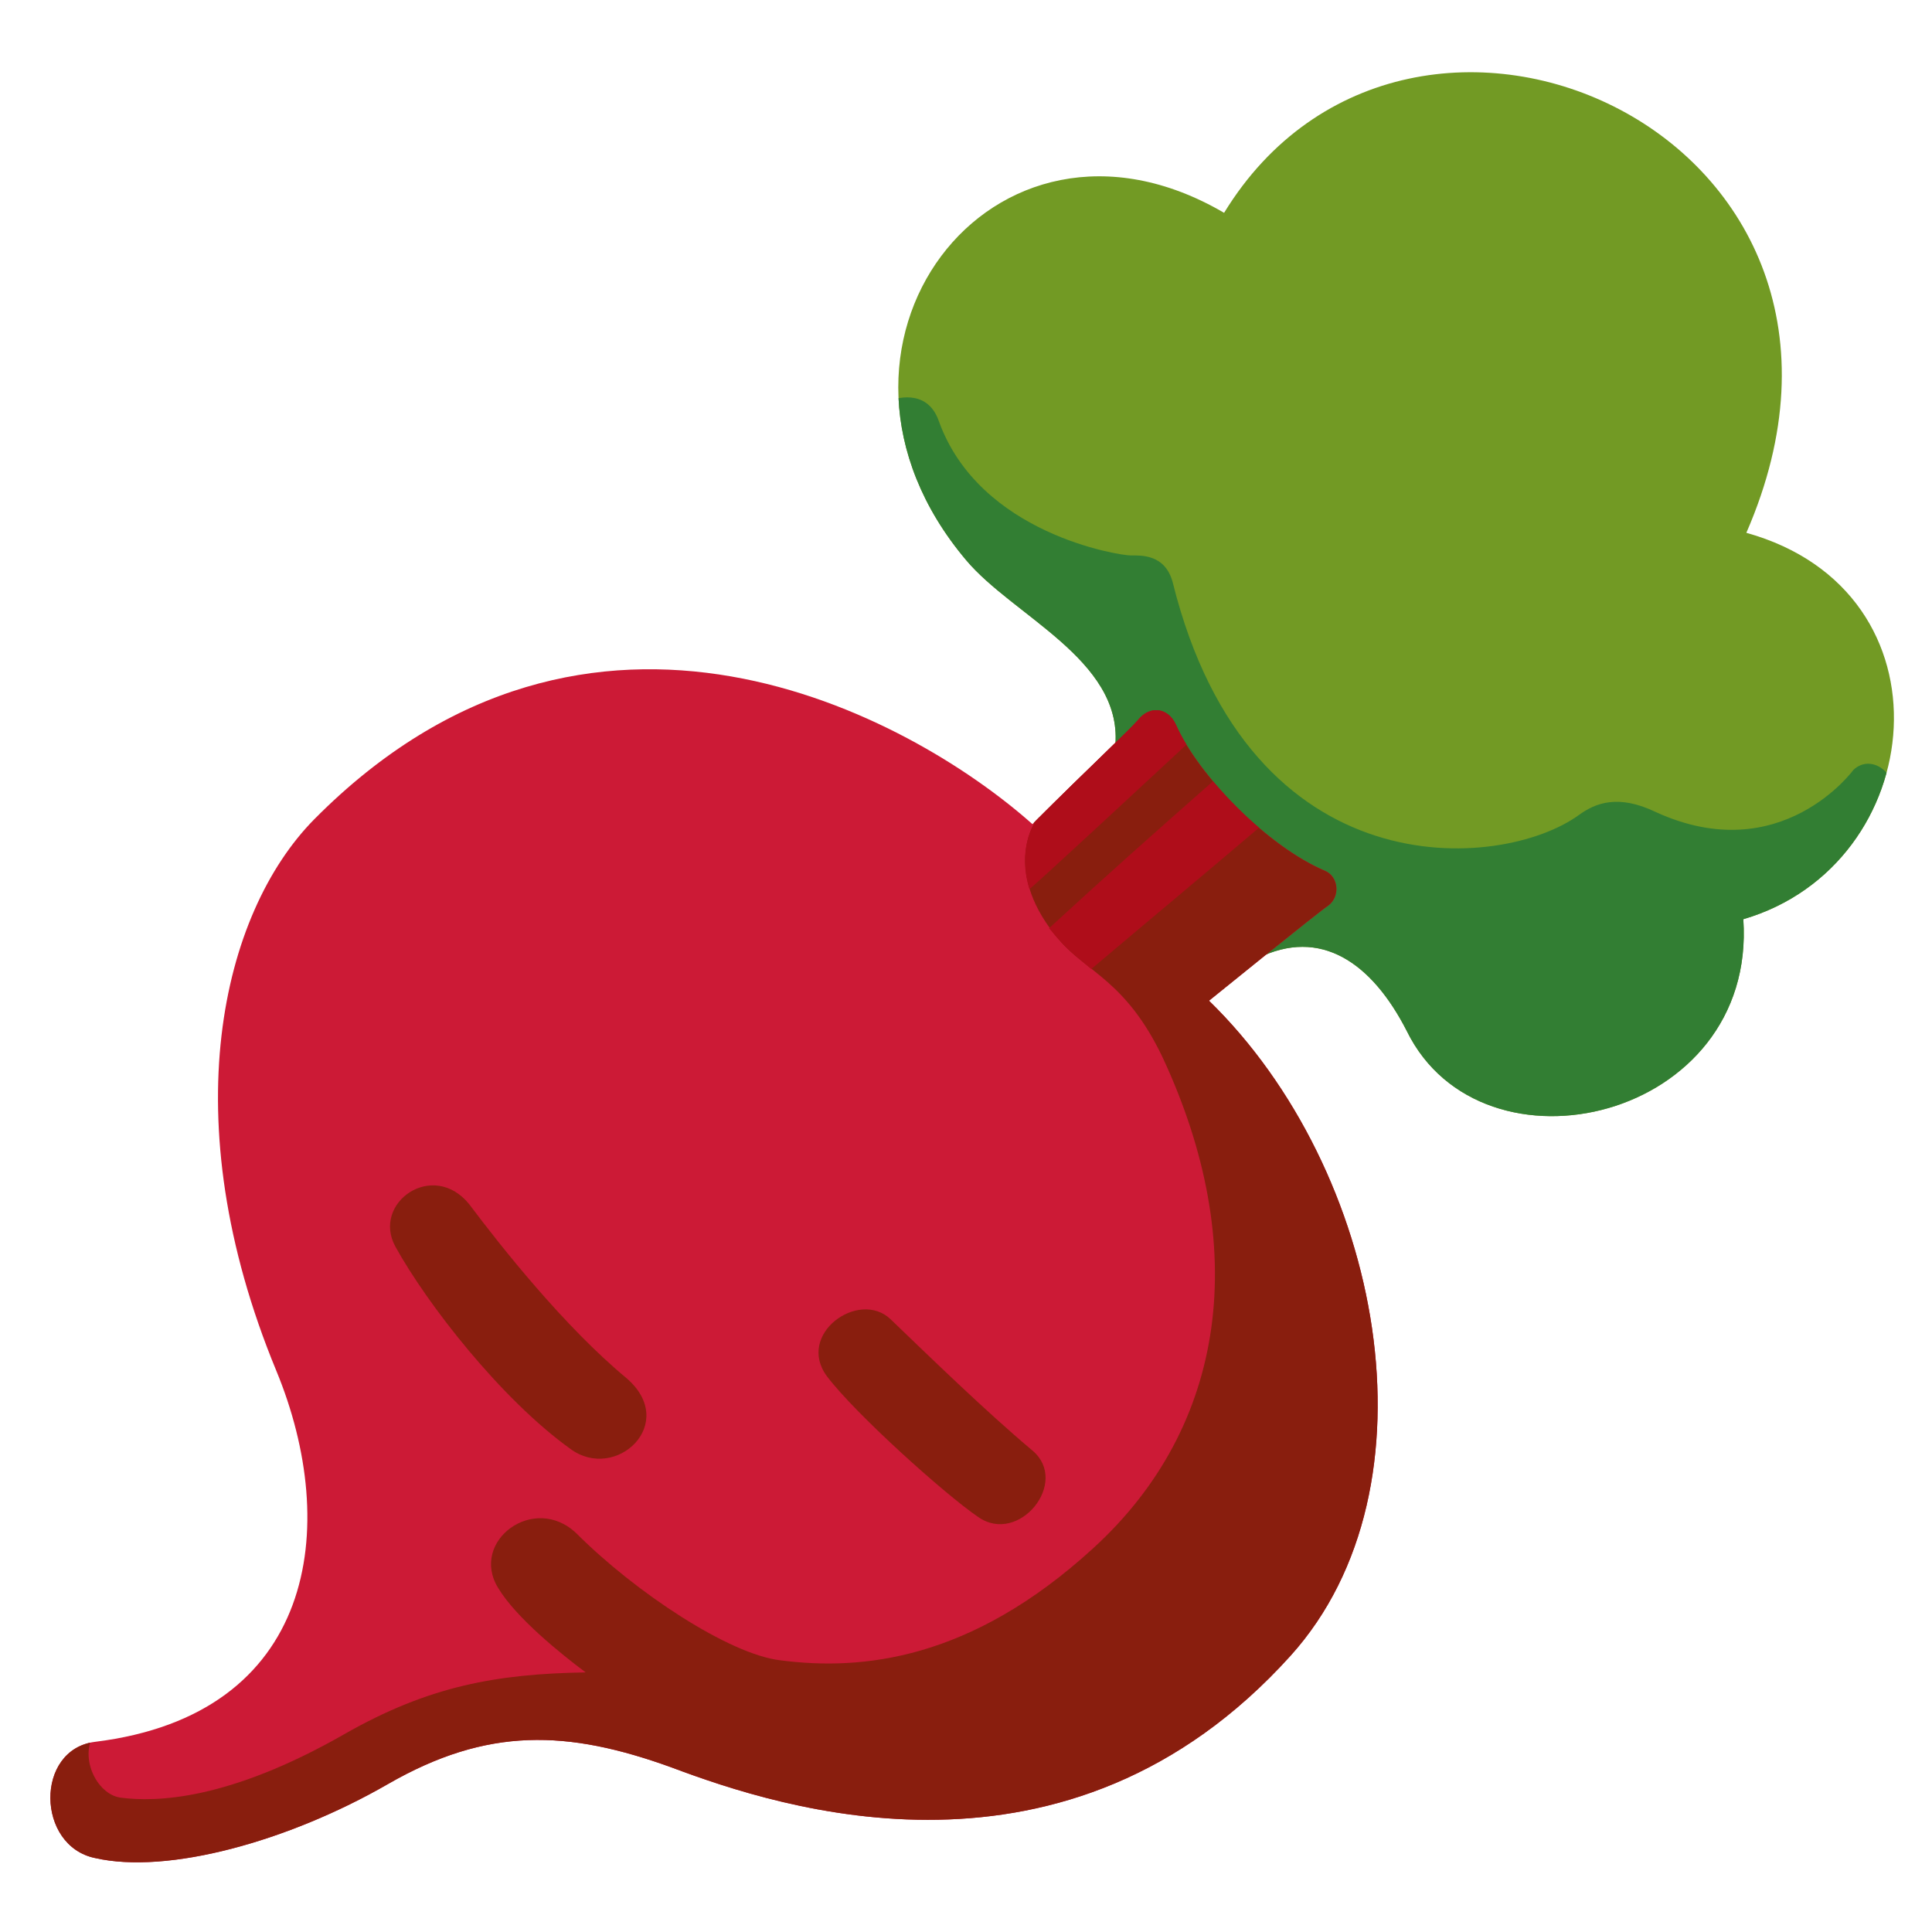
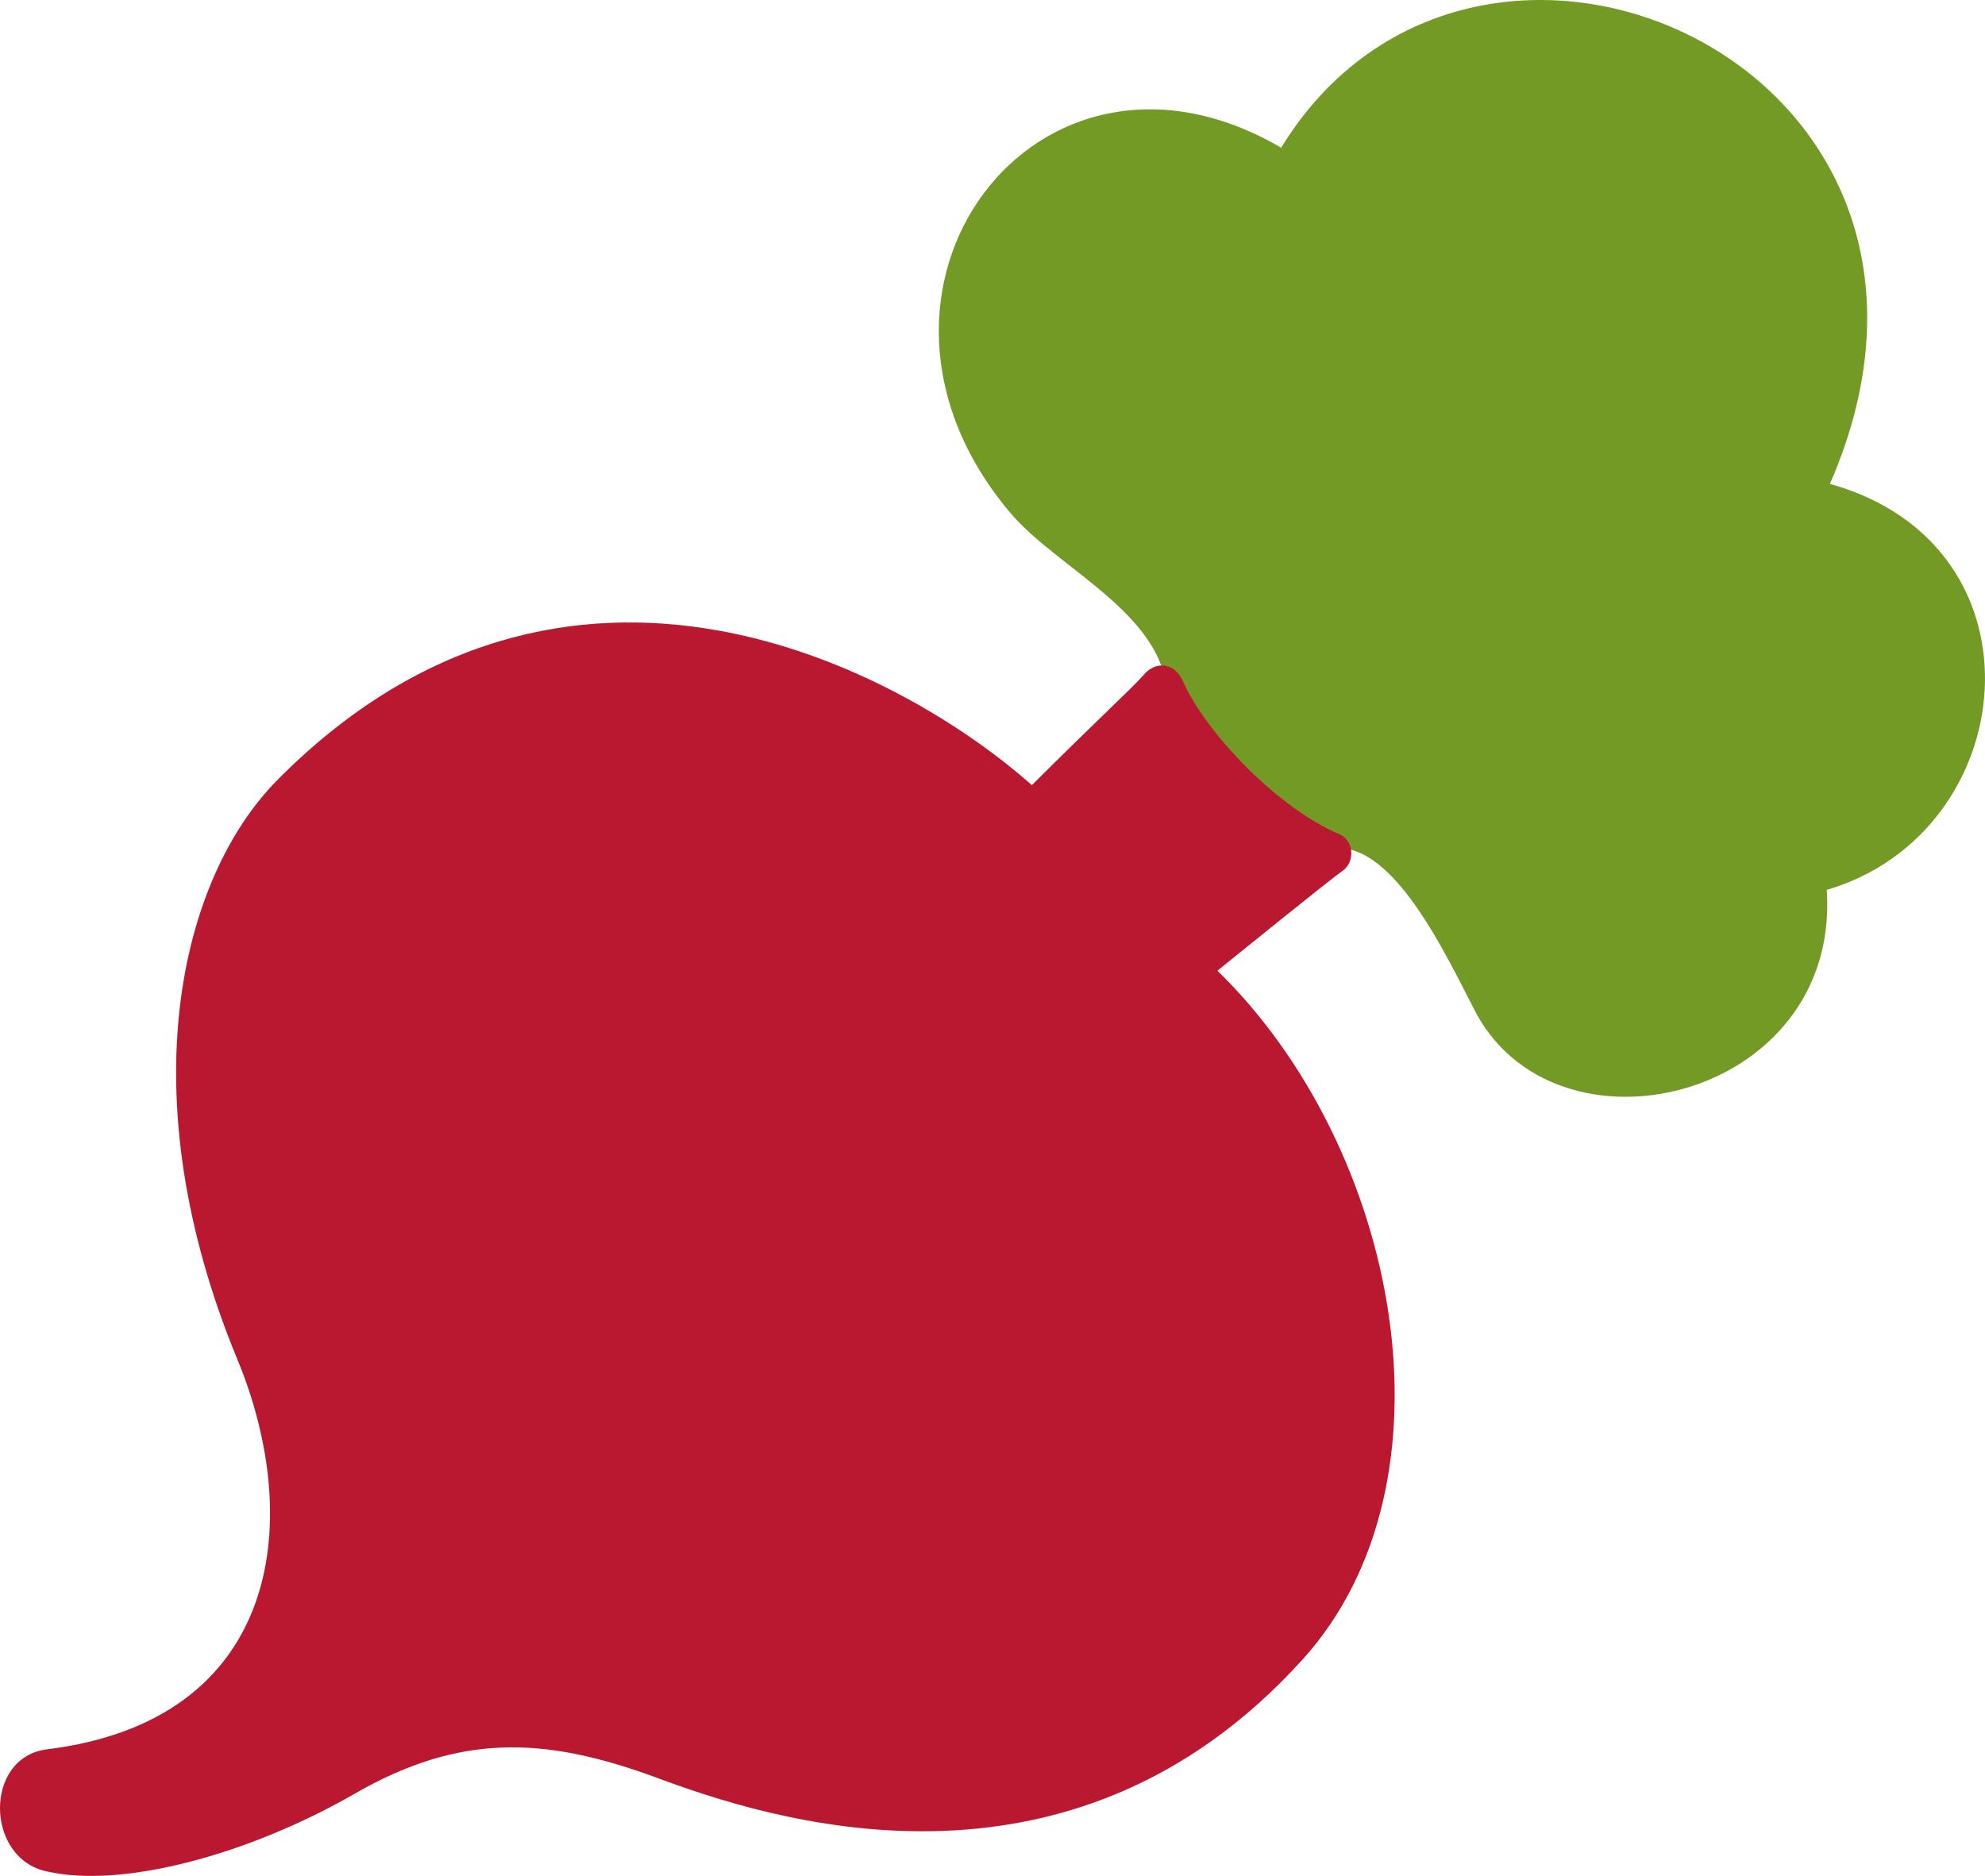
- <svg xmlns="http://www.w3.org/2000/svg" xmlns:xlink="http://www.w3.org/1999/xlink" version="1.1" id="ROOT_x5F_VEGETABLE" x="0" y="0" viewBox="0 0 128 128" style="enable-background:new 0 0 128 128;" xml:space="preserve">
-   <path style="fill:#729A24;" d="M83.3,63.5c4.2-2.1,7.6,0.3,9.9,4.8c5,10.2,23.2,5.9,22.3-7.4c12.3-3.6,14.2-21.7,0.2-25.6  C127.2,8.9,93.4-6,81.1,14.1c-15.4-9-28.9,9-17.1,23c3.1,3.7,10.3,6.6,9.9,12.2C73.5,56.5,79.1,65.6,83.3,63.5z" />
-   <g>
-     <g>
-       <defs>
-         <path id="SVGID_1_" d="M83.3,63.5c4.2-2.1,7.6,0.3,9.9,4.8c5,10.2,23.2,5.9,22.3-7.4c12.3-3.6,14.2-21.7,0.2-25.6     C127.2,8.9,93.4-6,81.1,14.1c-15.4-9-28.9,9-17.1,23c3.1,3.7,10.3,6.6,9.9,12.2C73.5,56.5,79.1,65.6,83.3,63.5z" />
-       </defs>
-       <clipPath id="SVGID_00000171706539701485197120000011959841576439802010_">
-         <use xlink:href="#SVGID_1_" style="overflow:visible;" />
-       </clipPath>
-       <path style="clip-path:url(#SVGID_00000171706539701485197120000011959841576439802010_);fill:#327E33;" d="M125.4,52.4    c0.2-1.1-1.4-2.5-2.6-1.4c0,0-4.8,6.6-13.1,2.8c-2.5-1.2-4-0.6-5.1,0.2c-5.1,3.7-21.8,5.1-26.9-15.4c-0.5-1.9-2.1-1.8-2.8-1.8    c-0.7,0-10-1.4-12.7-8.9c-0.8-2.3-3.1-1.4-3.1-1.4l-4.2,11.3l46.9,48.6L126.3,59L125.4,52.4z" />
-     </g>
-   </g>
-   <path style="fill:#CC1A36;" d="M80.1,66.3c11.5,11.2,15.5,32.2,5.4,43.4c-14.8,16.4-33.8,10.1-41,7.4c-6.9-2.5-12.2-2.7-18.8,1.1  s-14.6,6-19.4,4.9c-3.9-0.8-4-7.2,0-7.7c14.6-1.8,16.3-14.2,12-24.6c-6.9-16.7-3.6-30.3,2.5-36.5c18.3-18.5,39.5-6.9,47.6,0.3  c3.8-3.8,6.4-6.2,7-6.9c0.8-1,2-0.8,2.5,0.3c1.5,3.4,6.1,8.1,9.9,9.7c0.9,0.4,1,1.7,0.2,2.3C87.5,60.3,80.1,66.3,80.1,66.3z" />
-   <g>
-     <g>
-       <defs>
-         <path id="SVGID_00000094583870388176752550000002591399879033663125_" d="M80.1,66.3c11.5,11.2,15.5,32.2,5.4,43.4     c-14.8,16.4-33.8,10.1-41,7.4c-6.9-2.5-12.2-2.7-18.8,1.1s-14.6,6-19.4,4.9c-3.9-0.8-4-7.2,0-7.7c14.6-1.8,16.3-14.2,12-24.6     c-6.9-16.7-3.6-30.3,2.5-36.5c18.3-18.5,39.5-6.9,47.6,0.3c3.8-3.8,6.4-6.2,7-6.9c0.8-1,2-0.8,2.5,0.3c1.5,3.4,6.1,8.1,9.9,9.7     c0.9,0.4,1,1.7,0.2,2.3C87.5,60.3,80.1,66.3,80.1,66.3z" />
-       </defs>
-       <clipPath id="SVGID_00000016050719550302446310000013442886126749395356_">
-         <use xlink:href="#SVGID_00000094583870388176752550000002591399879033663125_" style="overflow:visible;" />
-       </clipPath>
-       <path style="clip-path:url(#SVGID_00000016050719550302446310000013442886126749395356_);fill:#891E0E;" d="M26.2,82.6    c-1.6-2.9,2.5-5.8,4.9-2.8c2.1,2.8,6.3,8.1,10.4,11.5c3.5,3-0.7,6.9-3.7,4.7C33.2,92.7,28.3,86.4,26.2,82.6z M64.8,100.5    c2.7,1.9,6.1-2.3,3.6-4.4c-3.1-2.6-6.9-6.3-9.4-8.7c-2.1-2-6.3,1-4.2,3.8C56.7,93.7,62.6,99,64.8,100.5z M82.7,41.8    C74.5,41.6,71,44,68.9,48.5l-0.4,6.1c0,0-2.1,3.3,1.7,7.7C72,64.4,74.6,65,77,70c5.9,12.6,4.3,24.5-4.6,32.6    c-8.1,7.4-15.3,8.1-20.7,7.4c-3.4-0.4-9.6-4.5-13.5-8.4c-2.8-2.7-7.1,0.5-5.2,3.6c1.2,2,4.2,4.4,5.8,5.6c-5.9,0.1-10.4,0.9-16,4.1    c-7.7,4.4-12.5,4.5-14.8,4.2c-1.6-0.2-2.9-2.8-1.6-4.5c1.3-1.8,0.3-2.8-0.7-3.2c-1-0.3-5.4,1.9-4.9,6.9s3.2,6.5,4.7,7.2    c1.5,0.8,68.6,0,68.6,0s24.2-17,25.7-20.1C121.9,58.2,82.7,41.8,82.7,41.8z" />
-     </g>
-     <g>
-       <defs>
-         <path id="SVGID_00000136403297894716907620000000296933451238514057_" d="M80.1,66.3c11.5,11.2,15.5,32.2,5.4,43.4     c-14.8,16.4-33.8,10.1-41,7.4c-6.9-2.5-12.2-2.7-18.8,1.1s-14.6,6-19.4,4.9c-3.9-0.8-4-7.2,0-7.7c14.6-1.8,16.3-14.2,12-24.6     c-6.9-16.7-3.6-30.3,2.5-36.5c18.3-18.5,39.5-6.9,47.6,0.3c3.8-3.8,6.4-6.2,7-6.9c0.8-1,2-0.8,2.5,0.3c1.5,3.4,6.1,8.1,9.9,9.7     c0.9,0.4,1,1.7,0.2,2.3C87.5,60.3,80.1,66.3,80.1,66.3z" />
-       </defs>
-       <clipPath id="SVGID_00000027571026086225301260000005040016496015093925_">
-         <use xlink:href="#SVGID_00000136403297894716907620000000296933451238514057_" style="overflow:visible;" />
-       </clipPath>
-       <path style="clip-path:url(#SVGID_00000027571026086225301260000005040016496015093925_);fill:#AF0D1A;" d="M79.4,48.6    c0-2-2.9-4-2.9-4c-3.2,1.4-8,10-8,10s-1.1,1.7-0.3,4.3C68.2,59,76.7,51.1,79.4,48.6z" />
-     </g>
-     <g>
-       <defs>
-         <path id="SVGID_00000027594858673220124660000003356026117100134066_" d="M80.1,66.3c11.5,11.2,15.5,32.2,5.4,43.4     c-14.8,16.4-33.8,10.1-41,7.4c-6.9-2.5-12.2-2.7-18.8,1.1s-14.6,6-19.4,4.9c-3.9-0.8-4-7.2,0-7.7c14.6-1.8,16.3-14.2,12-24.6     c-6.9-16.7-3.6-30.3,2.5-36.5c18.3-18.5,39.5-6.9,47.6,0.3c3.8-3.8,6.4-6.2,7-6.9c0.8-1,2-0.8,2.5,0.3c1.5,3.4,6.1,8.1,9.9,9.7     c0.9,0.4,1,1.7,0.2,2.3C87.5,60.3,80.1,66.3,80.1,66.3z" />
-       </defs>
-       <clipPath id="SVGID_00000049901620560073947970000006717732577929743263_">
-         <use xlink:href="#SVGID_00000027594858673220124660000003356026117100134066_" style="overflow:visible;" />
-       </clipPath>
-       <path style="clip-path:url(#SVGID_00000049901620560073947970000006717732577929743263_);fill:#AF0D1A;" d="M70.2,62.3    c0.6,0.7,1.4,1.3,2.1,1.9c4.5-3.8,7.4-6.2,12.1-10.2c-0.4-0.3-2.7-2.4-3.4-2.8c-5,4.4-7.8,6.9-11.5,10.3    C69.7,61.7,69.9,62,70.2,62.3z" />
+ <svg xmlns="http://www.w3.org/2000/svg" version="1.1" width="115.747" height="109.4" viewBox="0,0,115.747,109.4">
+   <g transform="translate(-182.1265,-125.3001)">
+     <g data-paper-data="{&quot;isPaintingLayer&quot;:true}" fill-rule="nonzero" stroke="none" stroke-width="1" stroke-linecap="butt" stroke-linejoin="miter" stroke-miterlimit="10" stroke-dasharray="" stroke-dashoffset="0" style="">
+       <path d="M250.174,166.467c0.37,-5.179 -6.289,-7.861 -9.156,-11.283c-10.913,-12.947 1.572,-29.594 15.814,-21.27c11.375,-18.588 42.633,-4.809 31.998,19.606c12.947,3.607 11.19,20.346 -0.185,23.675c0.832,12.3 -15.999,16.276 -20.623,6.844c-2.127,-4.162 -5.408,-10.893 -9.292,-8.951c-3.884,1.942 -8.926,-1.962 -8.556,-8.62z" fill="#729a24" />
+       <path d="M253.116,181.909c10.635,10.358 14.334,29.779 4.994,40.136c-13.687,15.167 -31.258,9.34 -37.917,6.844c-6.381,-2.312 -11.283,-2.497 -17.386,1.017c-6.104,3.514 -13.502,5.549 -17.941,4.532c-3.607,-0.74 -3.699,-6.659 0,-7.121c13.502,-1.665 15.074,-13.132 11.098,-22.75c-6.381,-15.444 -3.329,-28.021 2.312,-33.755c16.924,-17.109 36.53,-6.381 44.02,0.277c3.514,-3.514 5.919,-5.734 6.474,-6.381c0.74,-0.925 1.85,-0.74 2.312,0.277c1.387,3.144 5.641,7.491 9.156,8.971c0.832,0.37 0.925,1.572 0.185,2.127c-0.462,0.277 -7.306,5.826 -7.306,5.826z" fill="#b91830" />
    </g>
  </g>
</svg>
